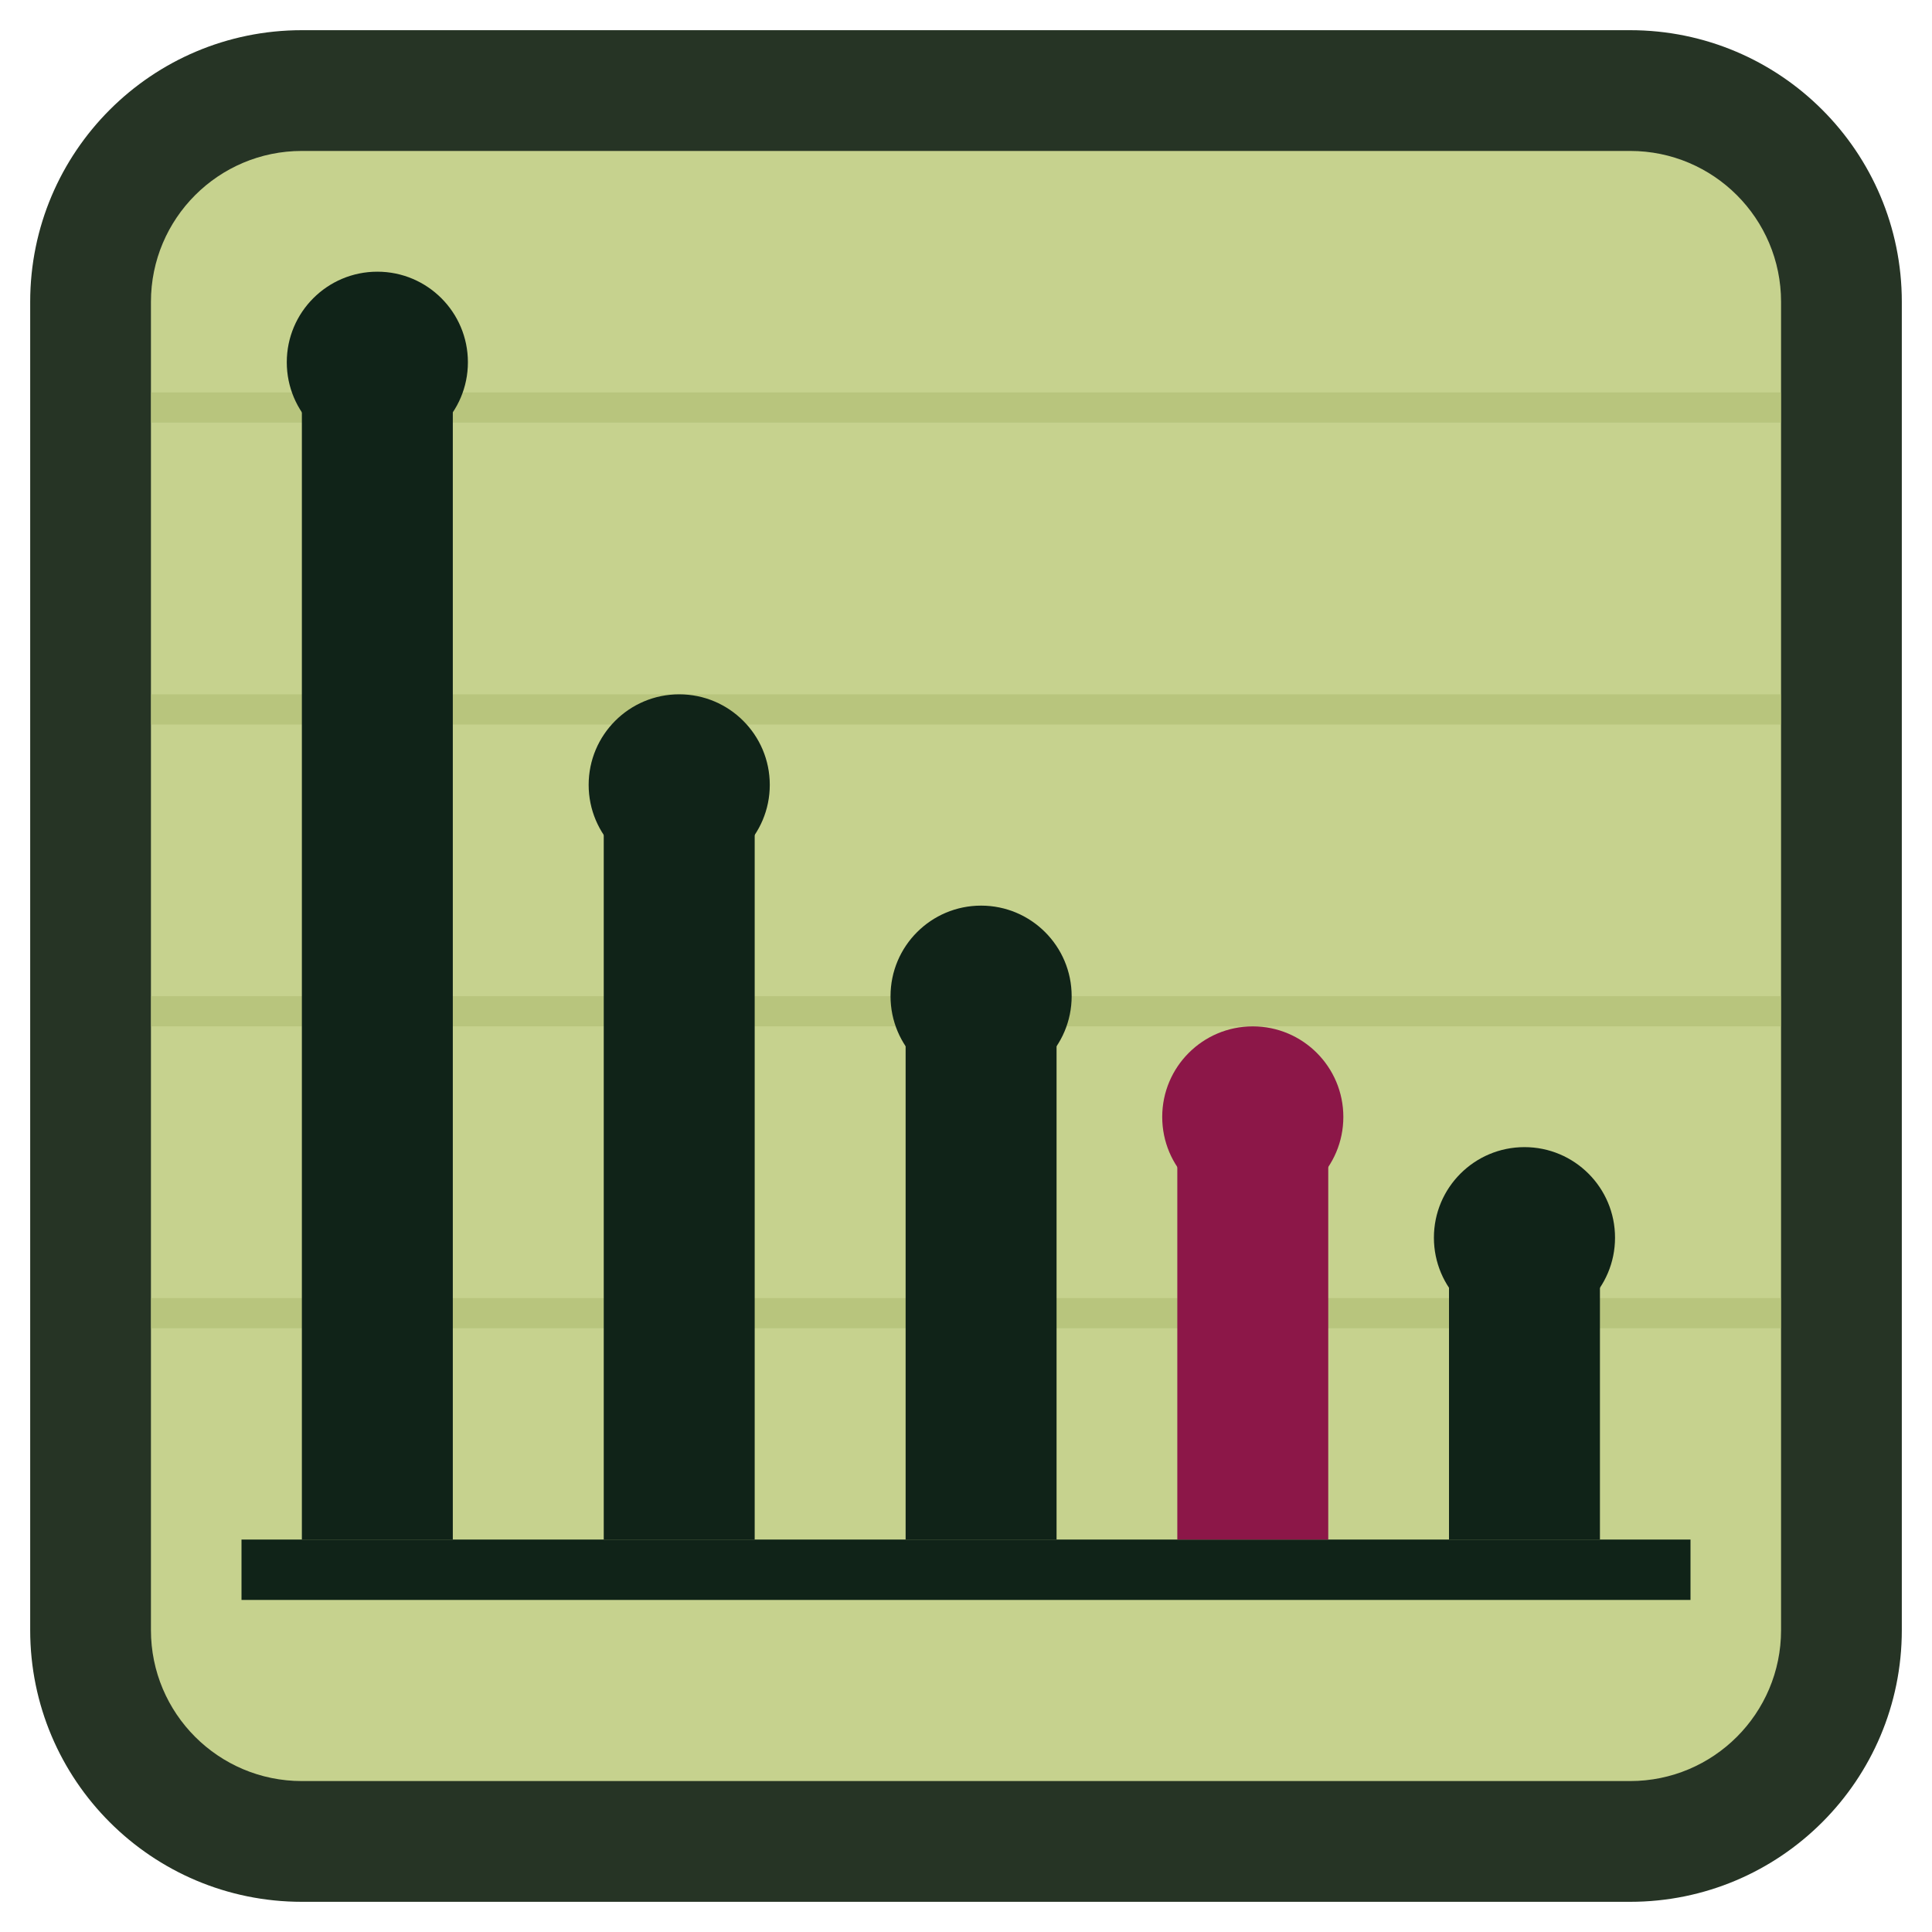
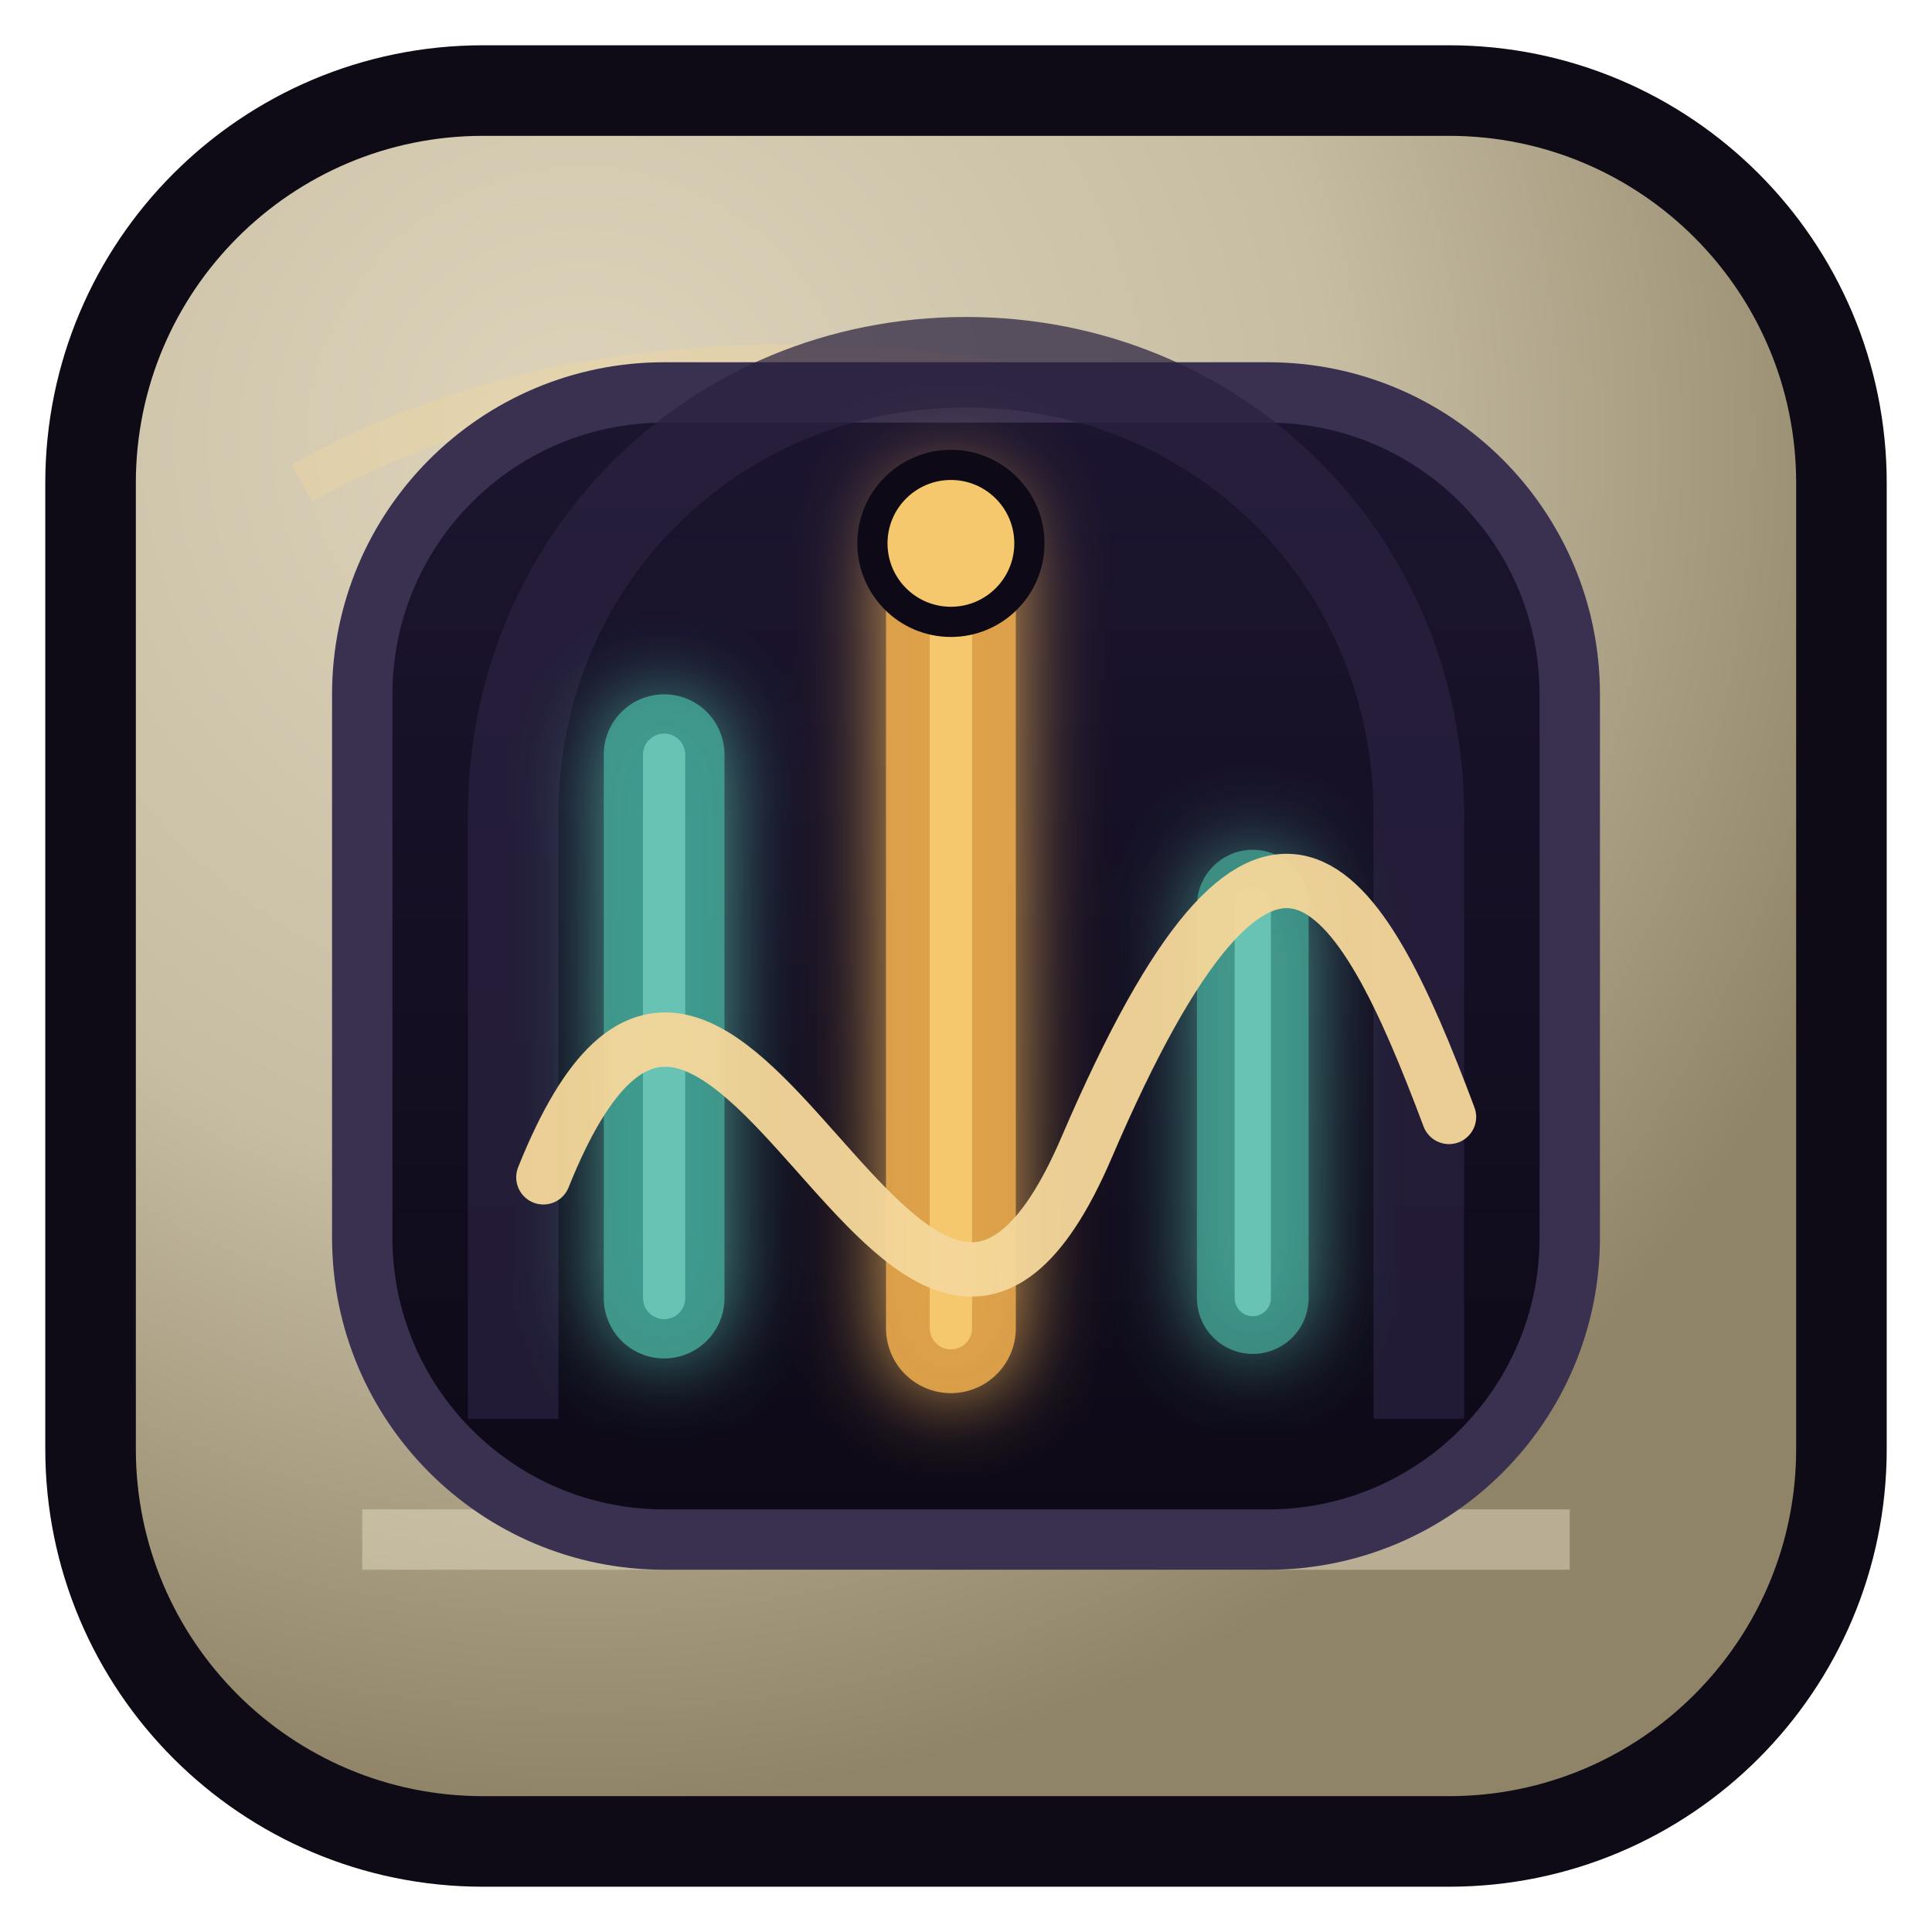
- <svg xmlns="http://www.w3.org/2000/svg" viewBox="0 0 64 64">
-   <rect x="1" y="1" width="62" height="62" rx="9" fill="#263425" />
-   <rect x="5" y="5" width="54" height="54" rx="5" fill="#c6d28e" />
-   <g fill="#a9b86c" opacity=".5">
-     <rect x="5" y="13" width="54" height="1" />
-     <rect x="5" y="23" width="54" height="1" />
-     <rect x="5" y="33" width="54" height="1" />
-     <rect x="5" y="43" width="54" height="1" />
+ <svg xmlns="http://www.w3.org/2000/svg" viewBox="0 0 64 64" role="img" aria-label="Cella favicon">
+   <defs>
+     <radialGradient id="stone" cx="28%" cy="20%" r="78%">
+       <stop offset="0" stop-color="#ddd4bb" />
+       <stop offset="0.55" stop-color="#c7bda3" />
+       <stop offset="1" stop-color="#8f8467" />
+     </radialGradient>
+     <linearGradient id="plate" x1="0" y1="0" x2="0" y2="1">
+       <stop offset="0" stop-color="#1c1530" />
+       <stop offset="1" stop-color="#0d0916" />
+     </linearGradient>
+     <linearGradient id="brass" x1="0" y1="0" x2="0" y2="1">
+       <stop offset="0" stop-color="#f5c86e" />
+       <stop offset="0.48" stop-color="#b8893c" />
+       <stop offset="1" stop-color="#6f5220" />
+     </linearGradient>
+     <filter id="softGlow" x="-50%" y="-50%" width="200%" height="200%">
+       <feGaussianBlur stdDeviation="1.4" result="blur" />
+       <feMerge>
+         <feMergeNode in="blur" />
+         <feMergeNode in="SourceGraphic" />
+       </feMerge>
+     </filter>
+   </defs>
+   <rect x="3" y="3" width="58" height="58" rx="13" fill="url(#stone)" stroke="#0e0a16" stroke-width="3" />
+   <path d="M12 51h40" stroke="#ece3c9" stroke-width="2" opacity="0.45" />
+   <path d="M10 16c9-5 20-5 34-1" stroke="#f4d79a" stroke-width="1.4" opacity="0.35" fill="none" />
+   <rect x="12" y="13" width="40" height="38" rx="10" fill="url(#plate)" stroke="#3a3050" stroke-width="2" />
+   <path d="M17 47V27c0-8.4 6.6-15 15-15s15 6.6 15 15v20" fill="none" stroke="#2a2140" stroke-width="3" opacity="0.72" />
+   <g filter="url(#softGlow)" stroke-linecap="round">
+     <path d="M22 43V25" stroke="#3f9c8e" stroke-width="4" opacity="0.92" />
+     <path d="M22 43V25" stroke="#67c3b4" stroke-width="1.4" />
+     <path d="M31.5 44V18" stroke="#e0a24b" stroke-width="4.3" opacity="0.95" />
+     <path d="M31.5 44V18" stroke="#f5c86e" stroke-width="1.4" />
+     <path d="M41.5 43V30" stroke="#3f9c8e" stroke-width="3.7" opacity="0.82" />
+     <path d="M41.5 43V30" stroke="#67c3b4" stroke-width="1.2" />
  </g>
-   <rect x="8" y="51" width="48" height="2" fill="#102318" />
-   <g fill="#102318">
-     <rect x="10" y="12" width="5" height="39" />
-     <rect x="20" y="26" width="5" height="25" />
-     <rect x="30" y="33" width="5" height="18" />
-     <rect x="48" y="41" width="5" height="10" />
-   </g>
-   <rect x="39" y="37" width="5" height="14" fill="#8c1748" />
-   <circle cx="12.5" cy="12" r="3" fill="#102318" />
-   <circle cx="22.5" cy="26" r="3" fill="#102318" />
-   <circle cx="32.5" cy="33" r="3" fill="#102318" />
-   <circle cx="41.5" cy="37" r="3" fill="#8c1748" />
-   <circle cx="50.5" cy="41" r="3" fill="#102318" />
+   <path d="M18 39c6-15 12 13 18-1s9-9 12-1" fill="none" stroke="#f4d79a" stroke-width="1.8" stroke-linecap="round" opacity="0.95" />
+   <path d="M17 48h30" stroke="url(#brass)" stroke-width="3" stroke-linecap="round" />
+   <circle cx="31.5" cy="18" r="2.6" fill="#f5c86e" stroke="#0d0916" stroke-width="1" />
</svg>
